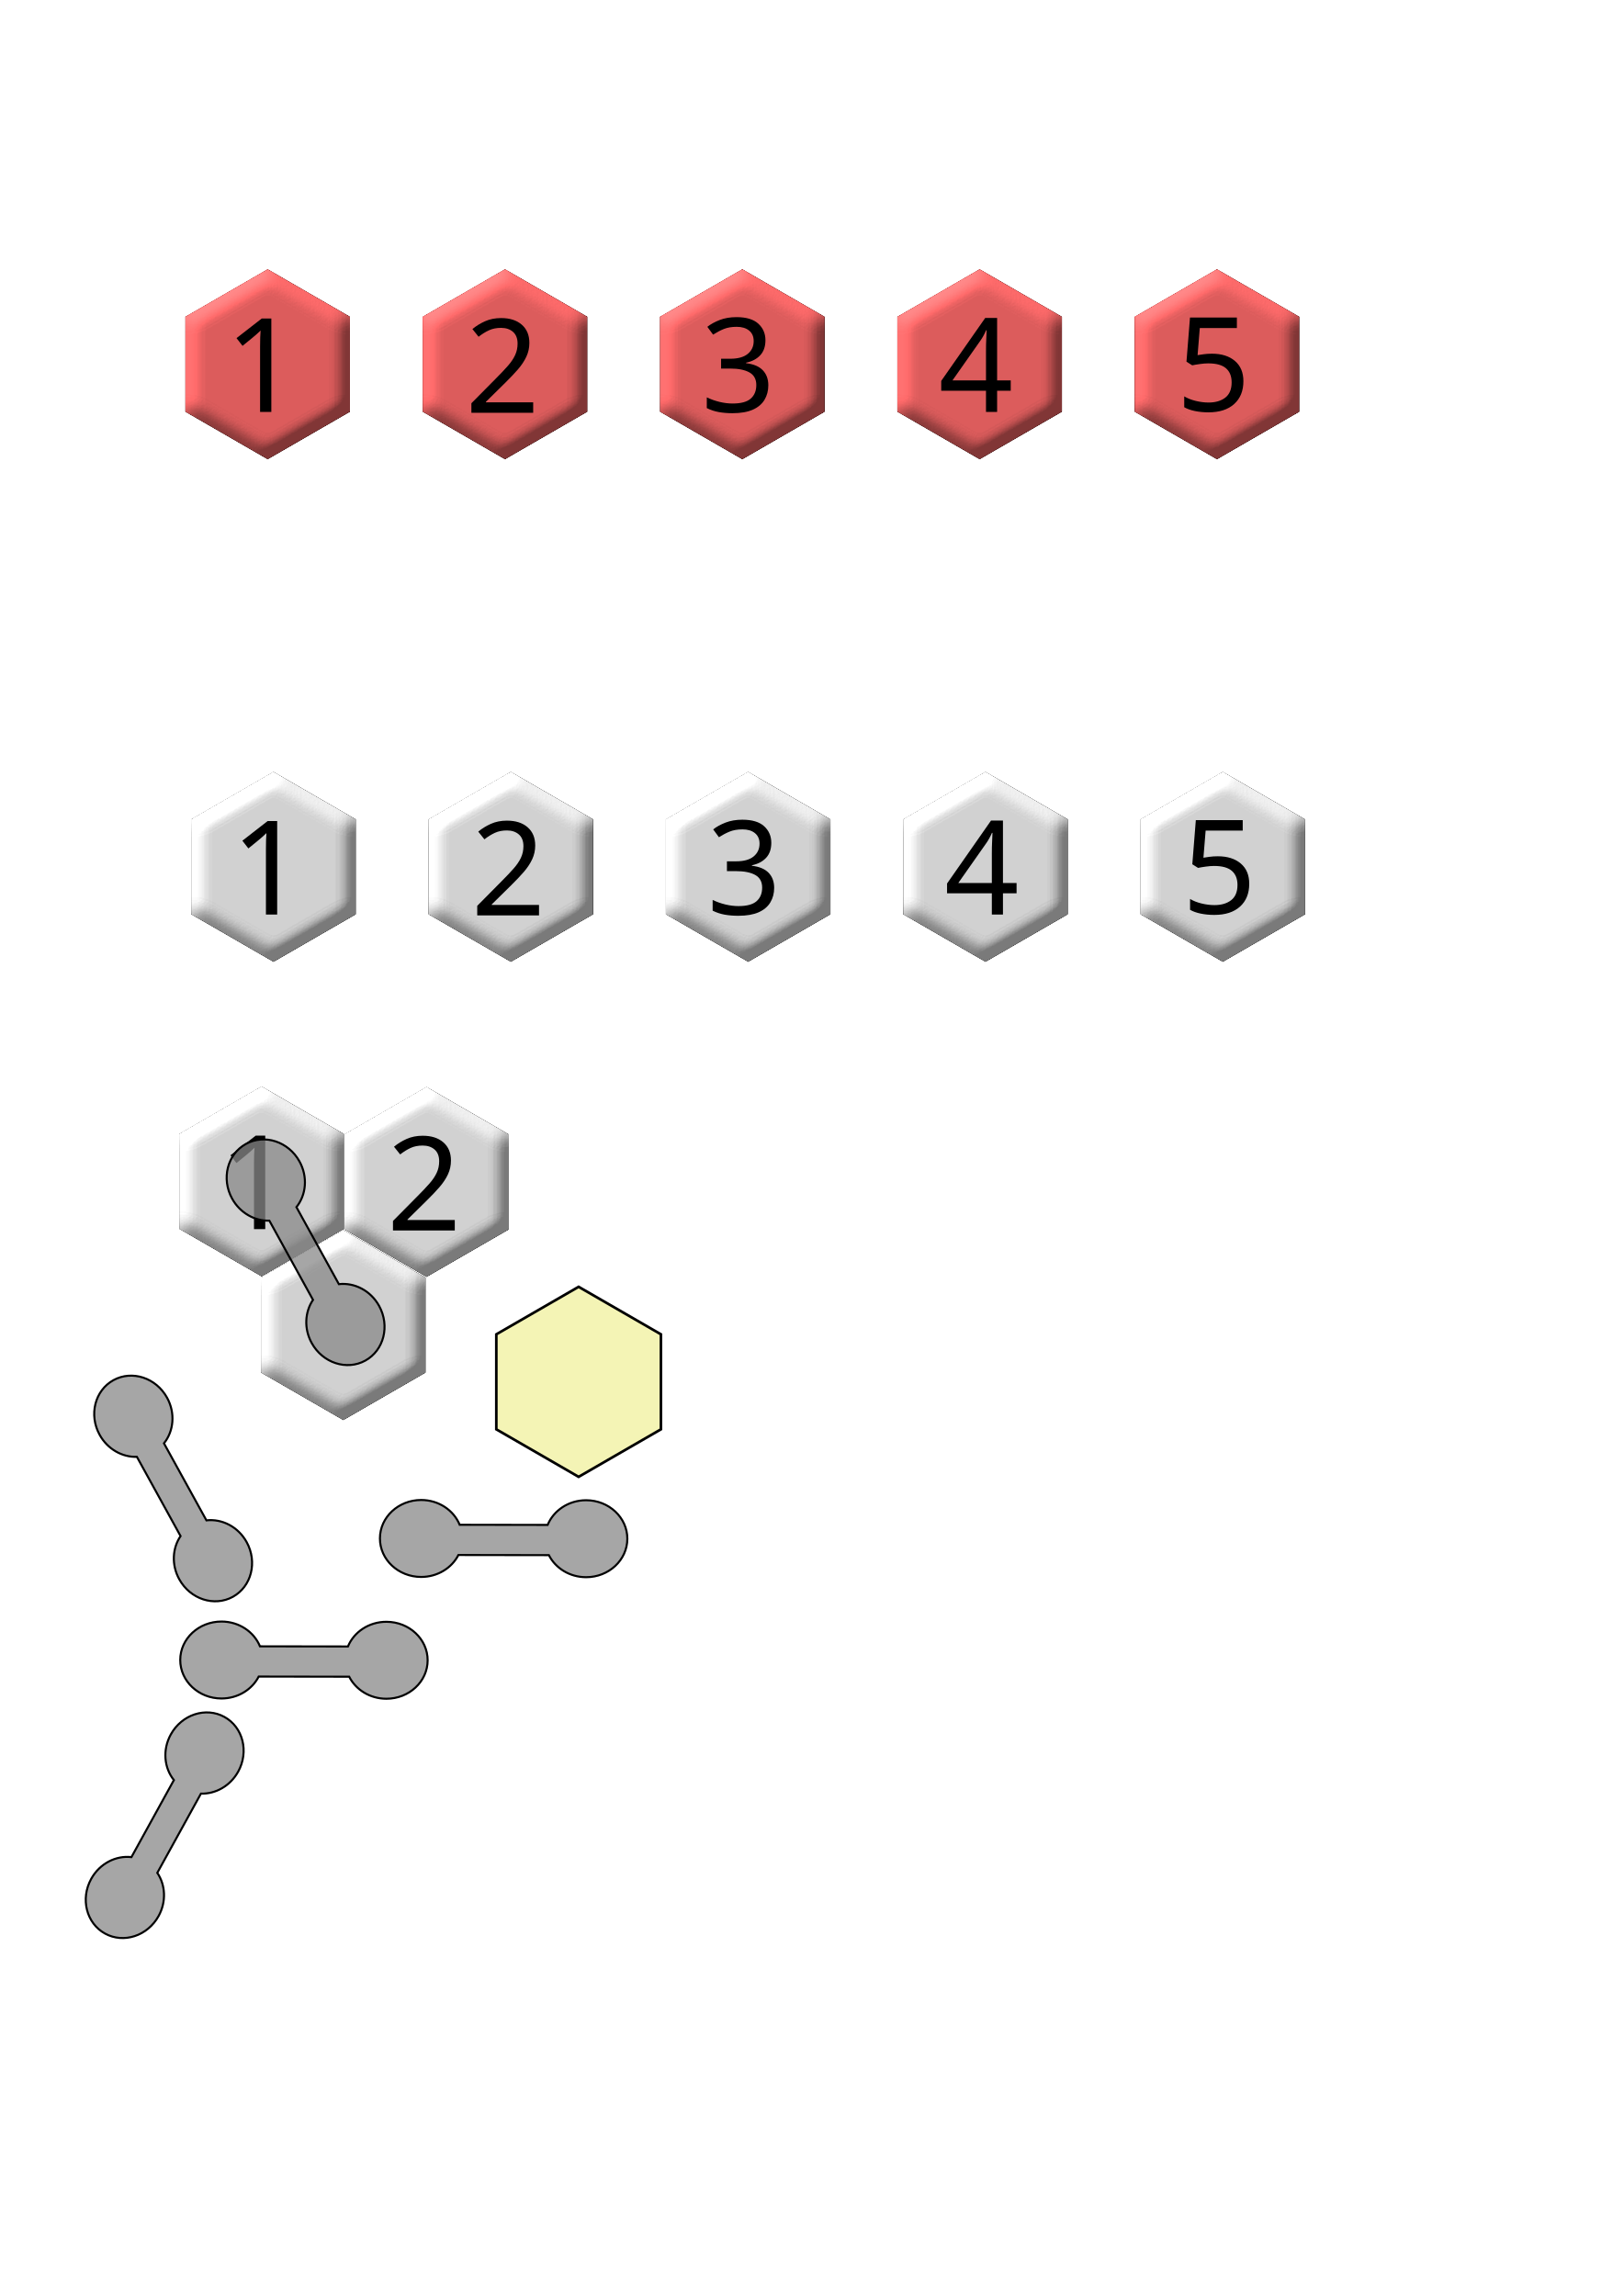
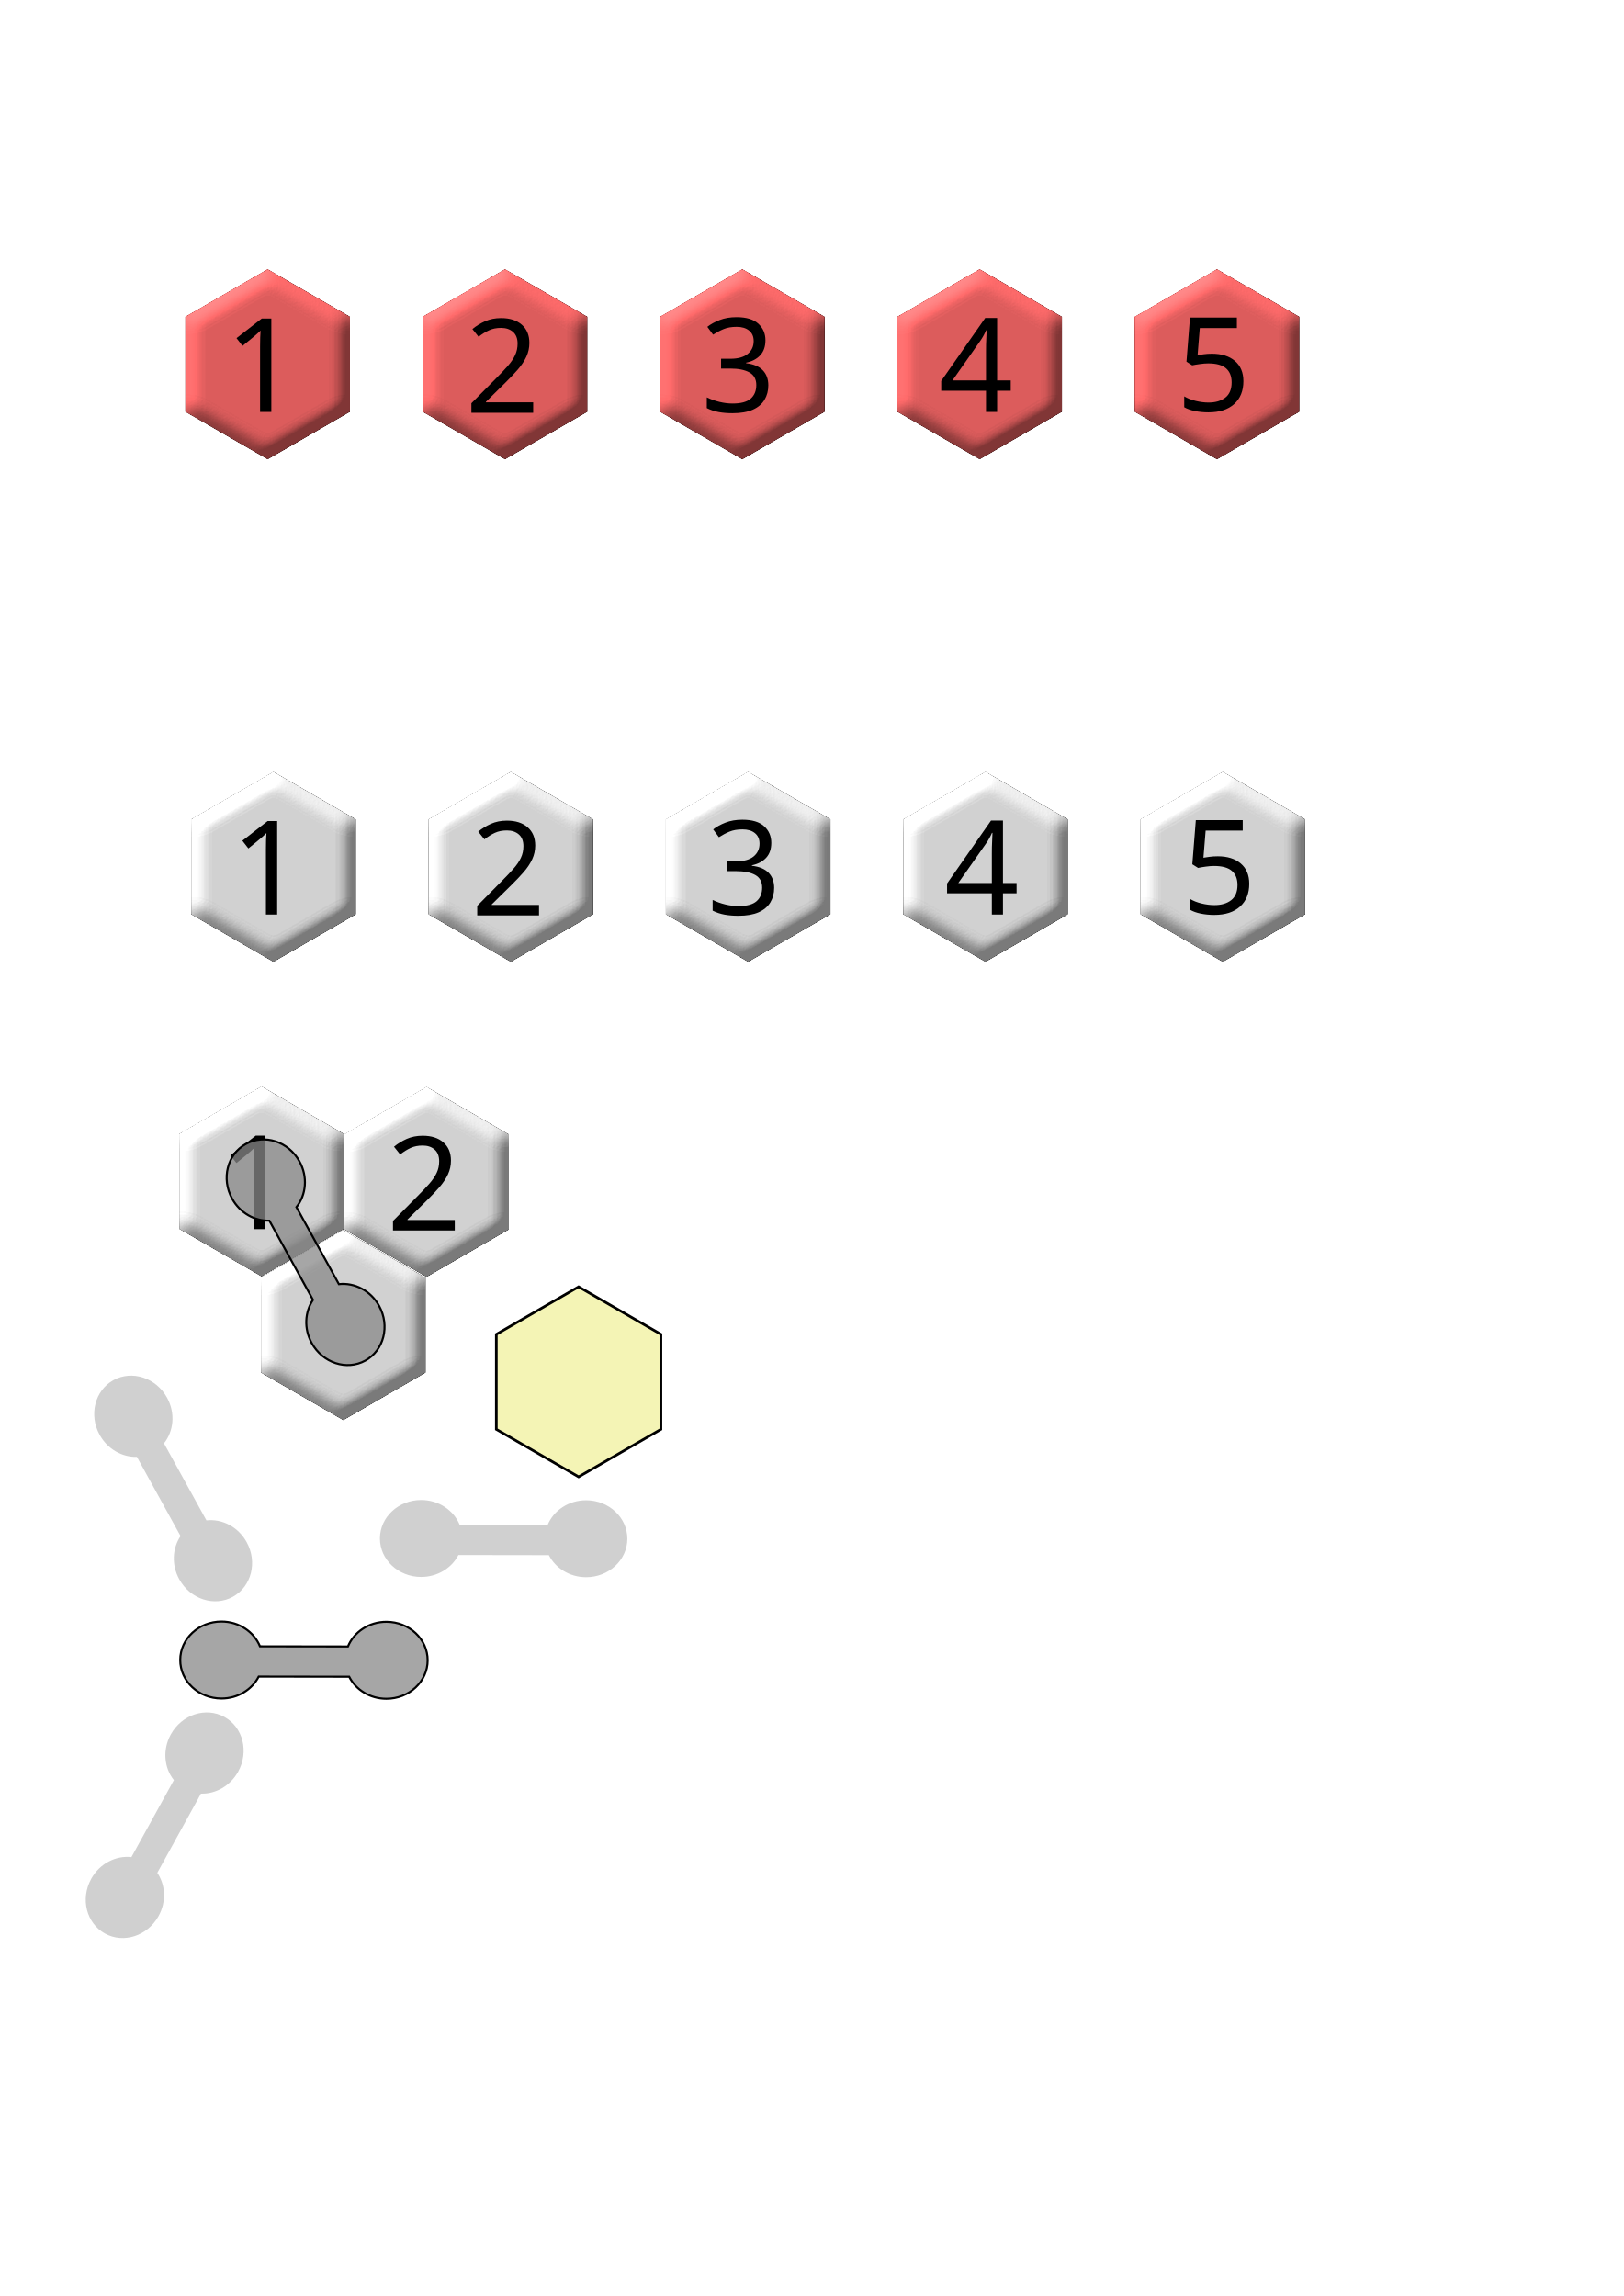
<svg xmlns="http://www.w3.org/2000/svg" width="210mm" height="297mm" id="svg14524" version="1.1">
  <defs id="defs14526">
    <filter color-interpolation-filters="sRGB" id="filter9787-1-8-5">
      <feGaussianBlur stdDeviation="6" in="SourceGraphic" result="result0" id="feGaussianBlur9789-7-8-8" />
      <feDiffuseLighting diffuseConstant="1" surfaceScale="10" result="result5" id="feDiffuseLighting9791-4-2-5">
        <feDistantLight elevation="25" azimuth="235" id="feDistantLight9793-0-4-4" />
      </feDiffuseLighting>
      <feComposite k4="0" k1="1" in2="SourceGraphic" in="result5" result="result4" operator="arithmetic" k2="0" k3="0.6" id="feComposite9795-9-5-59" />
    </filter>
    <filter color-interpolation-filters="sRGB" id="filter14547">
      <feGaussianBlur stdDeviation="6" in="SourceGraphic" result="result0" id="feGaussianBlur14549" />
      <feDiffuseLighting diffuseConstant="1" surfaceScale="10" result="result5" id="feDiffuseLighting14551">
        <feDistantLight elevation="25" azimuth="235" id="feDistantLight14553" />
      </feDiffuseLighting>
      <feComposite k4="0" k1="1" in2="SourceGraphic" in="result5" result="result4" operator="arithmetic" k2="0" k3="0.6" id="feComposite14555" />
    </filter>
    <filter color-interpolation-filters="sRGB" id="filter14557">
      <feGaussianBlur stdDeviation="6" in="SourceGraphic" result="result0" id="feGaussianBlur14559" />
      <feDiffuseLighting diffuseConstant="1" surfaceScale="10" result="result5" id="feDiffuseLighting14561">
        <feDistantLight elevation="25" azimuth="235" id="feDistantLight14563" />
      </feDiffuseLighting>
      <feComposite k4="0" k1="1" in2="SourceGraphic" in="result5" result="result4" operator="arithmetic" k2="0" k3="0.6" id="feComposite14565" />
    </filter>
    <filter color-interpolation-filters="sRGB" id="filter14567">
      <feGaussianBlur stdDeviation="6" in="SourceGraphic" result="result0" id="feGaussianBlur14569" />
      <feDiffuseLighting diffuseConstant="1" surfaceScale="10" result="result5" id="feDiffuseLighting14571">
        <feDistantLight elevation="25" azimuth="235" id="feDistantLight14573" />
      </feDiffuseLighting>
      <feComposite k4="0" k1="1" in2="SourceGraphic" in="result5" result="result4" operator="arithmetic" k2="0" k3="0.6" id="feComposite14575" />
    </filter>
    <filter color-interpolation-filters="sRGB" id="filter14577">
      <feGaussianBlur stdDeviation="6" in="SourceGraphic" result="result0" id="feGaussianBlur14579" />
      <feDiffuseLighting diffuseConstant="1" surfaceScale="10" result="result5" id="feDiffuseLighting14581">
        <feDistantLight elevation="25" azimuth="235" id="feDistantLight14583" />
      </feDiffuseLighting>
      <feComposite k4="0" k1="1" in2="SourceGraphic" in="result5" result="result4" operator="arithmetic" k2="0" k3="0.6" id="feComposite14585" />
    </filter>
    <filter color-interpolation-filters="sRGB" id="filter9787-1-8-6">
      <feGaussianBlur stdDeviation="6" in="SourceGraphic" result="result0" id="feGaussianBlur9789-7-8-7" />
      <feDiffuseLighting diffuseConstant="1" surfaceScale="10" result="result5" id="feDiffuseLighting9791-4-2-1">
        <feDistantLight elevation="25" azimuth="235" id="feDistantLight9793-0-4-7" />
      </feDiffuseLighting>
      <feComposite k4="0" k1="1" in2="SourceGraphic" in="result5" result="result4" operator="arithmetic" k2="0" k3="0.6" id="feComposite9795-9-5-5" />
    </filter>
    <filter color-interpolation-filters="sRGB" id="filter14702">
      <feGaussianBlur stdDeviation="6" in="SourceGraphic" result="result0" id="feGaussianBlur14704" />
      <feDiffuseLighting diffuseConstant="1" surfaceScale="10" result="result5" id="feDiffuseLighting14706">
        <feDistantLight elevation="25" azimuth="235" id="feDistantLight14708" />
      </feDiffuseLighting>
      <feComposite k4="0" k1="1" in2="SourceGraphic" in="result5" result="result4" operator="arithmetic" k2="0" k3="0.6" id="feComposite14710" />
    </filter>
    <filter color-interpolation-filters="sRGB" id="filter14712">
      <feGaussianBlur stdDeviation="6" in="SourceGraphic" result="result0" id="feGaussianBlur14714" />
      <feDiffuseLighting diffuseConstant="1" surfaceScale="10" result="result5" id="feDiffuseLighting14716">
        <feDistantLight elevation="25" azimuth="235" id="feDistantLight14718" />
      </feDiffuseLighting>
      <feComposite k4="0" k1="1" in2="SourceGraphic" in="result5" result="result4" operator="arithmetic" k2="0" k3="0.6" id="feComposite14720" />
    </filter>
    <filter color-interpolation-filters="sRGB" id="filter14722">
      <feGaussianBlur stdDeviation="6" in="SourceGraphic" result="result0" id="feGaussianBlur14724" />
      <feDiffuseLighting diffuseConstant="1" surfaceScale="10" result="result5" id="feDiffuseLighting14726">
        <feDistantLight elevation="25" azimuth="235" id="feDistantLight14728" />
      </feDiffuseLighting>
      <feComposite k4="0" k1="1" in2="SourceGraphic" in="result5" result="result4" operator="arithmetic" k2="0" k3="0.6" id="feComposite14730" />
    </filter>
    <filter color-interpolation-filters="sRGB" id="filter14732">
      <feGaussianBlur stdDeviation="6" in="SourceGraphic" result="result0" id="feGaussianBlur14734" />
      <feDiffuseLighting diffuseConstant="1" surfaceScale="10" result="result5" id="feDiffuseLighting14736">
        <feDistantLight elevation="25" azimuth="235" id="feDistantLight14738" />
      </feDiffuseLighting>
      <feComposite k4="0" k1="1" in2="SourceGraphic" in="result5" result="result4" operator="arithmetic" k2="0" k3="0.6" id="feComposite14740" />
    </filter>
    <filter color-interpolation-filters="sRGB" id="filter9787-1-8-6-3">
      <feGaussianBlur stdDeviation="6" in="SourceGraphic" result="result0" id="feGaussianBlur9789-7-8-7-4" />
      <feDiffuseLighting diffuseConstant="1" surfaceScale="10" result="result5" id="feDiffuseLighting9791-4-2-1-6">
        <feDistantLight elevation="25" azimuth="235" id="feDistantLight9793-0-4-7-5" />
      </feDiffuseLighting>
      <feComposite k4="0" k1="1" in2="SourceGraphic" in="result5" result="result4" operator="arithmetic" k2="0" k3="0.6" id="feComposite9795-9-5-5-9" />
    </filter>
    <filter color-interpolation-filters="sRGB" id="filter38568">
      <feGaussianBlur stdDeviation="6" in="SourceGraphic" result="result0" id="feGaussianBlur38570" />
      <feDiffuseLighting diffuseConstant="1" surfaceScale="10" result="result5" id="feDiffuseLighting38572">
        <feDistantLight elevation="25" azimuth="235" id="feDistantLight38574" />
      </feDiffuseLighting>
      <feComposite k4="0" k1="1" in2="SourceGraphic" in="result5" result="result4" operator="arithmetic" k2="0" k3="0.6" id="feComposite38576" />
    </filter>
  </defs>
  <g id="layer1">
    <path transform="matrix(0,0.6672195,-0.6672195,0,870.4817,-128.2342)" d="m 493.897,352.769 34.812,60.296 -34.812,60.296 -69.623,0 -34.812,-60.296 34.812,-60.296 z" id="path16847-7" style="fill:#d75a5a;fill-opacity:1;stroke:none;display:inline;filter:url(#filter9787-1-8-5)" />
    <path transform="matrix(0,0.6672195,-0.6672195,0,754.4717,-128.2342)" d="m 493.897,352.769 34.812,60.296 -34.812,60.296 -69.623,0 -34.812,-60.296 34.812,-60.296 z" id="path16845-31" style="fill:#d75a5a;fill-opacity:1;stroke:none;display:inline;filter:url(#filter9787-1-8-5)" />
    <path transform="matrix(0,0.6672195,-0.6672195,0,638.4618,-128.2342)" d="m 493.897,352.769 34.812,60.296 -34.812,60.296 -69.623,0 -34.812,-60.296 34.812,-60.296 z" id="path16843-7" style="fill:#d75a5a;fill-opacity:1;stroke:none;display:inline;filter:url(#filter9787-1-8-5)" />
    <path style="fill:#d75a5a;fill-opacity:1;stroke:none;display:inline;filter:url(#filter9787-1-8-5)" id="path16841-4" d="m 493.897,352.769 34.812,60.296 -34.812,60.296 -69.623,0 -34.812,-60.296 34.812,-60.296 z" transform="matrix(0,0.6672195,-0.6672195,0,522.4519,-128.2342)" />
    <path transform="matrix(0,0.6672195,-0.6672195,0,406.442,-128.2342)" d="m 493.897,352.769 34.812,60.296 -34.812,60.296 -69.623,0 -34.812,-60.296 34.812,-60.296 z" id="path16839-4" style="fill:#d75a5a;fill-opacity:1;stroke:none;display:inline;filter:url(#filter9787-1-8-5)" />
    <text xml:space="preserve" style="font-size:64px;font-style:normal;font-variant:normal;font-weight:normal;font-stretch:normal;text-align:start;line-height:125%;letter-spacing:0px;word-spacing:0px;writing-mode:lr-tb;text-anchor:start;fill:#000000;fill-opacity:1;stroke:none;display:inline;font-family:Calibri;-inkscape-font-specification:Calibri" x="109.915" y="201.405" id="text8568-60-7">
      <tspan id="tspan8570-7-4" x="109.915" y="201.405">1</tspan>
    </text>
    <text id="text8572-8-8" y="201.826" x="227.347" style="font-size:64px;font-style:normal;font-variant:normal;font-weight:normal;font-stretch:normal;text-align:start;line-height:125%;letter-spacing:0px;word-spacing:0px;writing-mode:lr-tb;text-anchor:start;fill:#000000;fill-opacity:1;stroke:none;display:inline;font-family:Calibri;-inkscape-font-specification:Calibri" xml:space="preserve">
      <tspan y="201.826" x="227.347" id="tspan8574-0-8">2</tspan>
    </text>
    <text xml:space="preserve" style="font-size:64px;font-style:normal;font-variant:normal;font-weight:normal;font-stretch:normal;text-align:start;line-height:125%;letter-spacing:0px;word-spacing:0px;writing-mode:lr-tb;text-anchor:start;fill:#000000;fill-opacity:1;stroke:none;display:inline;font-family:Calibri;-inkscape-font-specification:Calibri" x="342.623" y="201.373" id="text8576-1-0">
      <tspan id="tspan8578-8-3" x="342.623" y="201.373">3</tspan>
    </text>
    <text id="text8592-1-0" y="201.405" x="458.742" style="font-size:64px;font-style:normal;font-variant:normal;font-weight:normal;font-stretch:normal;text-align:start;line-height:125%;letter-spacing:0px;word-spacing:0px;writing-mode:lr-tb;text-anchor:start;fill:#000000;fill-opacity:1;stroke:none;display:inline;font-family:Calibri;-inkscape-font-specification:Calibri" xml:space="preserve">
      <tspan y="201.405" x="458.742" id="tspan8594-0-7">4</tspan>
    </text>
    <text xml:space="preserve" style="font-size:64px;font-style:normal;font-variant:normal;font-weight:normal;font-stretch:normal;text-align:start;line-height:125%;letter-spacing:0px;word-spacing:0px;writing-mode:lr-tb;text-anchor:start;fill:#000000;fill-opacity:1;stroke:none;display:inline;font-family:Calibri;-inkscape-font-specification:Calibri" x="574.846" y="200.951" id="text8596-2-4">
      <tspan id="tspan8598-5-7" x="574.846" y="200.951">5</tspan>
    </text>
    <path transform="matrix(0,0.6672195,-0.6672195,0,873.3388,117.4801)" d="m 493.897,352.769 34.812,60.296 -34.812,60.296 -69.623,0 -34.812,-60.296 34.812,-60.296 z" id="path16847-4" style="fill:#cccccc;fill-opacity:1;stroke:none;display:inline;filter:url(#filter9787-1-8-6)" />
    <path transform="matrix(0,0.6672195,-0.6672195,0,757.3289,117.4801)" d="m 493.897,352.769 34.812,60.296 -34.812,60.296 -69.623,0 -34.812,-60.296 34.812,-60.296 z" id="path16845-3" style="fill:#cccccc;fill-opacity:1;stroke:none;display:inline;filter:url(#filter9787-1-8-6)" />
    <path transform="matrix(0,0.6672195,-0.6672195,0,641.319,117.4801)" d="m 493.897,352.769 34.812,60.296 -34.812,60.296 -69.623,0 -34.812,-60.296 34.812,-60.296 z" id="path16843-5" style="fill:#cccccc;fill-opacity:1;stroke:none;display:inline;filter:url(#filter9787-1-8-6)" />
    <path style="fill:#cccccc;fill-opacity:1;stroke:none;display:inline;filter:url(#filter9787-1-8-6)" id="path16841-2" d="m 493.897,352.769 34.812,60.296 -34.812,60.296 -69.623,0 -34.812,-60.296 34.812,-60.296 z" transform="matrix(0,0.6672195,-0.6672195,0,525.3091,117.4801)" />
    <path transform="matrix(0,0.6672195,-0.6672195,0,409.2991,117.4801)" d="m 493.897,352.769 34.812,60.296 -34.812,60.296 -69.623,0 -34.812,-60.296 34.812,-60.296 z" id="path16839-1" style="fill:#cccccc;fill-opacity:1;stroke:none;display:inline;filter:url(#filter9787-1-8-6)" />
    <text xml:space="preserve" style="font-size:64px;font-style:normal;font-variant:normal;font-weight:normal;font-stretch:normal;text-align:start;line-height:125%;letter-spacing:0px;word-spacing:0px;writing-mode:lr-tb;text-anchor:start;fill:#000000;fill-opacity:1;stroke:none;display:inline;font-family:Calibri;-inkscape-font-specification:Calibri" x="112.773" y="447.119" id="text8568-60-2">
      <tspan id="tspan8570-7-2" x="112.773" y="447.119">1</tspan>
    </text>
    <text id="text8572-8-1" y="447.541" x="230.204" style="font-size:64px;font-style:normal;font-variant:normal;font-weight:normal;font-stretch:normal;text-align:start;line-height:125%;letter-spacing:0px;word-spacing:0px;writing-mode:lr-tb;text-anchor:start;fill:#000000;fill-opacity:1;stroke:none;display:inline;font-family:Calibri;-inkscape-font-specification:Calibri" xml:space="preserve">
      <tspan y="447.541" x="230.204" id="tspan8574-0-7">2</tspan>
    </text>
    <text xml:space="preserve" style="font-size:64px;font-style:normal;font-variant:normal;font-weight:normal;font-stretch:normal;text-align:start;line-height:125%;letter-spacing:0px;word-spacing:0px;writing-mode:lr-tb;text-anchor:start;fill:#000000;fill-opacity:1;stroke:none;display:inline;font-family:Calibri;-inkscape-font-specification:Calibri" x="345.48" y="447.088" id="text8576-1-4">
      <tspan id="tspan8578-8-7" x="345.48" y="447.088">3</tspan>
    </text>
    <text id="text8592-1-8" y="447.119" x="461.599" style="font-size:64px;font-style:normal;font-variant:normal;font-weight:normal;font-stretch:normal;text-align:start;line-height:125%;letter-spacing:0px;word-spacing:0px;writing-mode:lr-tb;text-anchor:start;fill:#000000;fill-opacity:1;stroke:none;display:inline;font-family:Calibri;-inkscape-font-specification:Calibri" xml:space="preserve">
      <tspan y="447.119" x="461.599" id="tspan8594-0-6">4</tspan>
    </text>
    <text xml:space="preserve" style="font-size:64px;font-style:normal;font-variant:normal;font-weight:normal;font-stretch:normal;text-align:start;line-height:125%;letter-spacing:0px;word-spacing:0px;writing-mode:lr-tb;text-anchor:start;fill:#000000;fill-opacity:1;stroke:none;display:inline;font-family:Calibri;-inkscape-font-specification:Calibri" x="577.703" y="446.666" id="text8596-2-0">
      <tspan id="tspan8598-5-0" x="577.703" y="446.666">5</tspan>
    </text>
    <path style="fill:#e5e44d;fill-opacity:0.416;stroke:#000000;stroke-width:1.924;stroke-miterlimit:4;stroke-opacity:1;stroke-dasharray:none;display:inline" id="path15231" d="m 493.897,352.769 34.812,60.296 -34.812,60.296 -69.623,0 -34.812,-60.296 34.812,-60.296 z" transform="matrix(0,0.6672195,-0.6672195,0,558.4474,369.2646)" />
    <path style="fill:#cccccc;fill-opacity:1;stroke:none;display:inline;filter:url(#filter9787-1-8-6-3)" id="path16841-2-9" d="m 493.897,352.769 34.812,60.296 -34.812,60.296 -69.623,0 -34.812,-60.296 34.812,-60.296 z" transform="matrix(0,0.6672195,-0.6672195,0,484.1224,271.5323)" />
    <path transform="matrix(0,0.6672195,-0.6672195,0,403.4678,271.2798)" d="m 493.897,352.769 34.812,60.296 -34.812,60.296 -69.623,0 -34.812,-60.296 34.812,-60.296 z" id="path16839-1-2" style="fill:#cccccc;fill-opacity:1;stroke:none;display:inline;filter:url(#filter9787-1-8-6-3)" />
    <text xml:space="preserve" style="font-size:64px;font-style:normal;font-variant:normal;font-weight:normal;font-stretch:normal;text-align:start;line-height:125%;letter-spacing:0px;word-spacing:0px;writing-mode:lr-tb;text-anchor:start;fill:#000000;fill-opacity:1;stroke:none;display:inline;font-family:Calibri;-inkscape-font-specification:Calibri" x="106.941" y="600.919" id="text8568-60-2-0">
      <tspan id="tspan8570-7-2-2" x="106.941" y="600.919">1</tspan>
    </text>
    <text id="text8572-8-1-6" y="601.593" x="189.018" style="font-size:64px;font-style:normal;font-variant:normal;font-weight:normal;font-stretch:normal;text-align:start;line-height:125%;letter-spacing:0px;word-spacing:0px;writing-mode:lr-tb;text-anchor:start;fill:#000000;fill-opacity:1;stroke:none;display:inline;font-family:Calibri;-inkscape-font-specification:Calibri" xml:space="preserve">
      <tspan y="601.593" x="189.018" id="tspan8574-0-7-8">2</tspan>
    </text>
-     <path style="fill:#898989;fill-opacity:0.753;stroke:#000000;stroke-opacity:1;display:inline" d="m 205.904,733.347 c -11.131,-0.017 -20.169,8.393 -20.185,18.781 -0.016,10.389 8.997,18.826 20.127,18.844 8.034,0.012 14.988,-4.379 18.235,-10.722 l 44.219,0.068 c 3.228,6.353 10.137,10.766 18.171,10.778 11.131,0.017 20.169,-8.393 20.185,-18.781 0.016,-10.389 -8.997,-18.826 -20.127,-18.844 -8.59,-0.013 -15.919,5.004 -18.831,12.065 l -43,-0.066 c -2.892,-7.066 -10.207,-12.109 -18.794,-12.123 z" id="path15229" />
+     <path style="fill:#898989;fill-opacity:0.392;stroke:none;stroke-opacity:1;display:inline" d="m 205.904,733.347 c -11.131,-0.017 -20.169,8.393 -20.185,18.781 -0.016,10.389 8.997,18.826 20.127,18.844 8.034,0.012 14.988,-4.379 18.235,-10.722 l 44.219,0.068 c 3.228,6.353 10.137,10.766 18.171,10.778 11.131,0.017 20.169,-8.393 20.185,-18.781 0.016,-10.389 -8.997,-18.826 -20.127,-18.844 -8.59,-0.013 -15.919,5.004 -18.831,12.065 l -43,-0.066 c -2.892,-7.066 -10.207,-12.109 -18.794,-12.123 z" id="path15229" />
    <path style="fill:#898989;fill-opacity:0.753;stroke:#000000;stroke-opacity:1;display:inline" d="m 108.288,792.773 c -11.131,-0.017 -20.169,8.393 -20.185,18.781 -0.016,10.389 8.997,18.826 20.127,18.844 8.034,0.012 14.988,-4.379 18.235,-10.722 l 44.219,0.068 c 3.228,6.353 10.137,10.766 18.171,10.778 11.131,0.017 20.169,-8.393 20.185,-18.781 0.016,-10.389 -8.997,-18.826 -20.127,-18.844 -8.59,-0.013 -15.919,5.004 -18.831,12.065 l -43,-0.066 c -2.892,-7.066 -10.207,-12.109 -18.794,-12.123 z" id="path15229-6-1" />
    <path transform="matrix(0,0.6672195,-0.6672195,0,443.4081,341.5323)" d="m 493.897,352.769 34.812,60.296 -34.812,60.296 -69.623,0 -34.812,-60.296 34.812,-60.296 z" id="path38657" style="fill:#cccccc;fill-opacity:1;stroke:none;display:inline;filter:url(#filter9787-1-8-6-3)" />
    <path style="fill:#898989;fill-opacity:0.753;stroke:#000000;stroke-opacity:1;display:inline" d="m 146.409,567.851 c -5.372,-9.749 -17.106,-13.588 -26.204,-8.574 -9.099,5.014 -12.12,16.984 -6.748,26.733 3.878,7.037 11.086,10.996 18.208,10.768 l 21.341,38.728 c -3.997,5.899 -4.515,14.081 -0.637,21.117 5.372,9.749 17.106,13.588 26.204,8.574 9.099,-5.014 12.12,-16.984 6.748,-26.733 -4.146,-7.523 -12.084,-11.509 -19.671,-10.64 l -20.753,-37.66 c 4.783,-5.95 5.657,-14.792 1.513,-22.313 z" id="path15229-6" />
-     <path style="fill:#898989;fill-opacity:0.753;stroke:#000000;stroke-opacity:1;display:inline" d="m 81.663,683.333 c -5.372,-9.749 -17.106,-13.588 -26.204,-8.574 -9.099,5.014 -12.12,16.984 -6.748,26.733 3.878,7.037 11.086,10.996 18.208,10.768 l 21.341,38.728 c -3.997,5.899 -4.515,14.081 -0.637,21.117 5.372,9.749 17.106,13.588 26.204,8.574 9.099,-5.014 12.12,-16.984 6.748,-26.733 -4.146,-7.523 -12.084,-11.509 -19.671,-10.64 L 80.151,705.646 c 4.783,-5.95 5.657,-14.792 1.513,-22.313 z" id="path15229-6-3" />
-     <path style="fill:#898989;fill-opacity:0.753;stroke:#000000;stroke-opacity:1;display:inline" d="m 83.487,847.976 c 5.372,-9.749 17.106,-13.588 26.204,-8.574 9.099,5.014 12.12,16.984 6.748,26.733 -3.878,7.037 -11.086,10.996 -18.208,10.768 l -21.341,38.728 c 3.997,5.899 4.515,14.081 0.637,21.117 -5.372,9.749 -17.106,13.588 -26.204,8.574 -9.099,-5.014 -12.12,-16.984 -6.748,-26.733 4.146,-7.523 12.084,-11.509 19.671,-10.64 l 20.753,-37.66 c -4.783,-5.95 -5.657,-14.792 -1.513,-22.313 z" id="path15229-6-3-8" />
+     <path style="fill:#898989;fill-opacity:0.392;stroke:none;stroke-opacity:1;display:inline" d="m 81.663,683.333 c -5.372,-9.749 -17.106,-13.588 -26.204,-8.574 -9.099,5.014 -12.12,16.984 -6.748,26.733 3.878,7.037 11.086,10.996 18.208,10.768 l 21.341,38.728 c -3.997,5.899 -4.515,14.081 -0.637,21.117 5.372,9.749 17.106,13.588 26.204,8.574 9.099,-5.014 12.12,-16.984 6.748,-26.733 -4.146,-7.523 -12.084,-11.509 -19.671,-10.64 L 80.151,705.646 c 4.783,-5.95 5.657,-14.792 1.513,-22.313 z" id="path15229-6-3" />
+     <path style="fill:#898989;fill-opacity:0.392;stroke:none;stroke-opacity:1;display:inline" d="m 83.487,847.976 c 5.372,-9.749 17.106,-13.588 26.204,-8.574 9.099,5.014 12.12,16.984 6.748,26.733 -3.878,7.037 -11.086,10.996 -18.208,10.768 l -21.341,38.728 c 3.997,5.899 4.515,14.081 0.637,21.117 -5.372,9.749 -17.106,13.588 -26.204,8.574 -9.099,-5.014 -12.12,-16.984 -6.748,-26.733 4.146,-7.523 12.084,-11.509 19.671,-10.64 l 20.753,-37.66 c -4.783,-5.95 -5.657,-14.792 -1.513,-22.313 z" id="path15229-6-3-8" />
  </g>
</svg>
